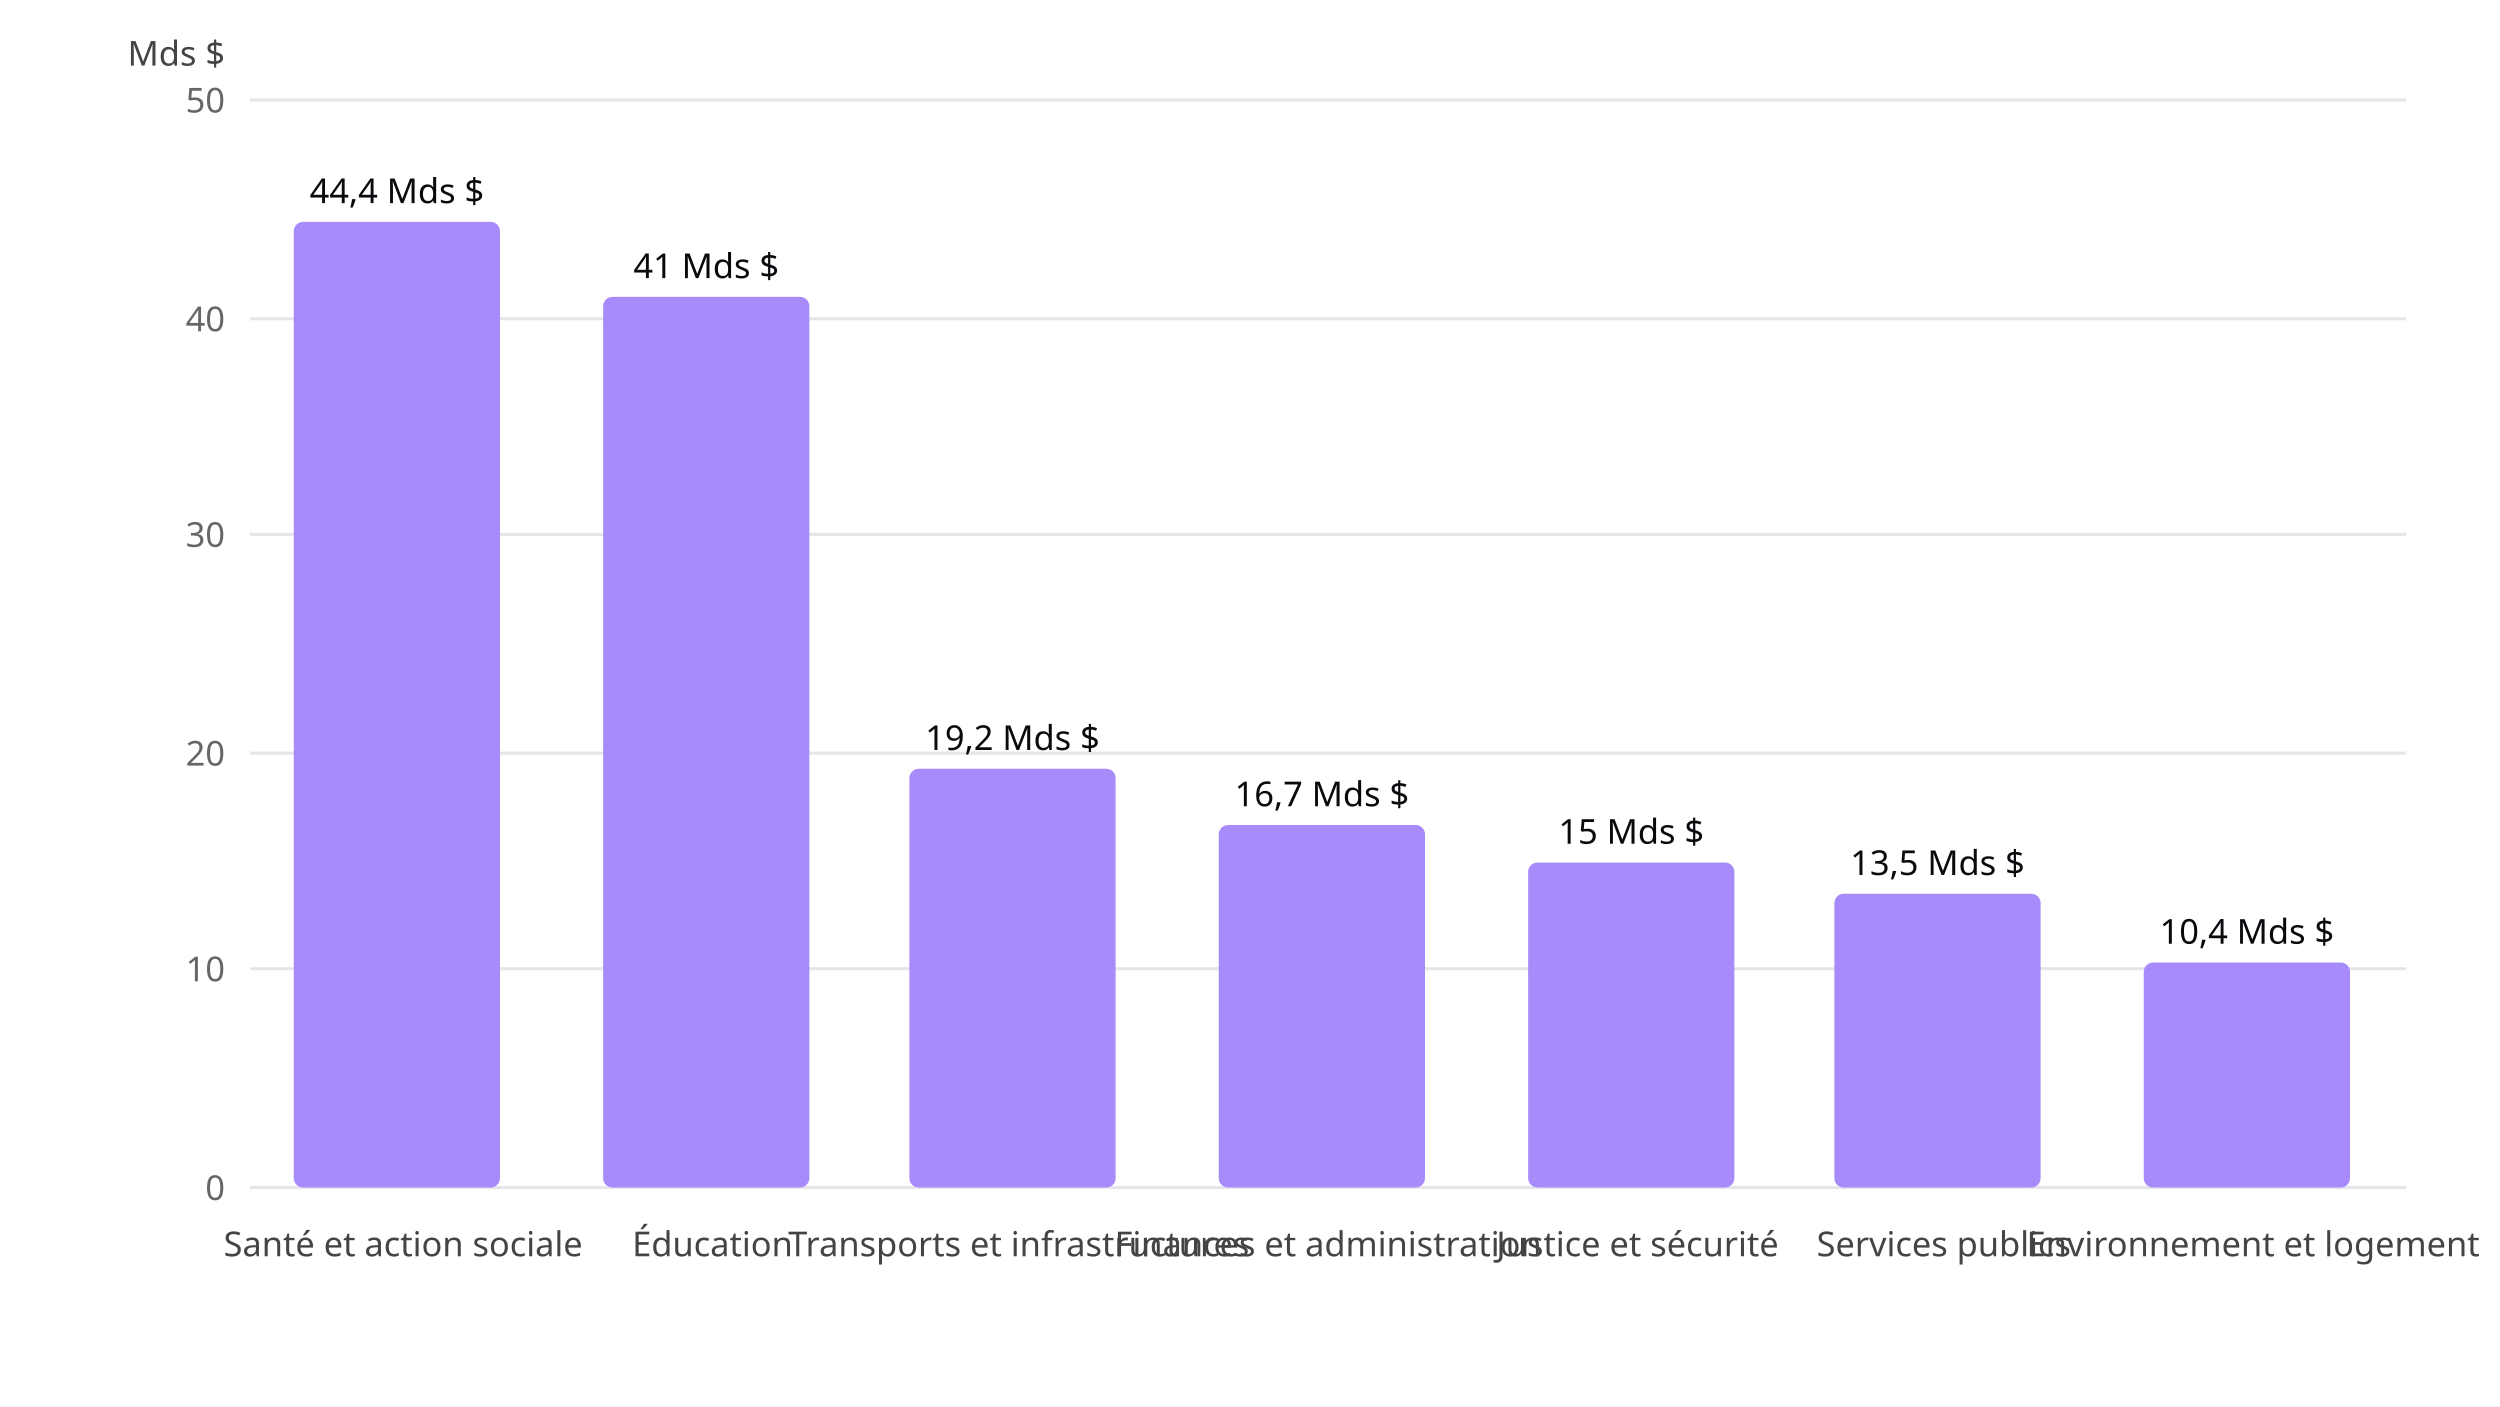
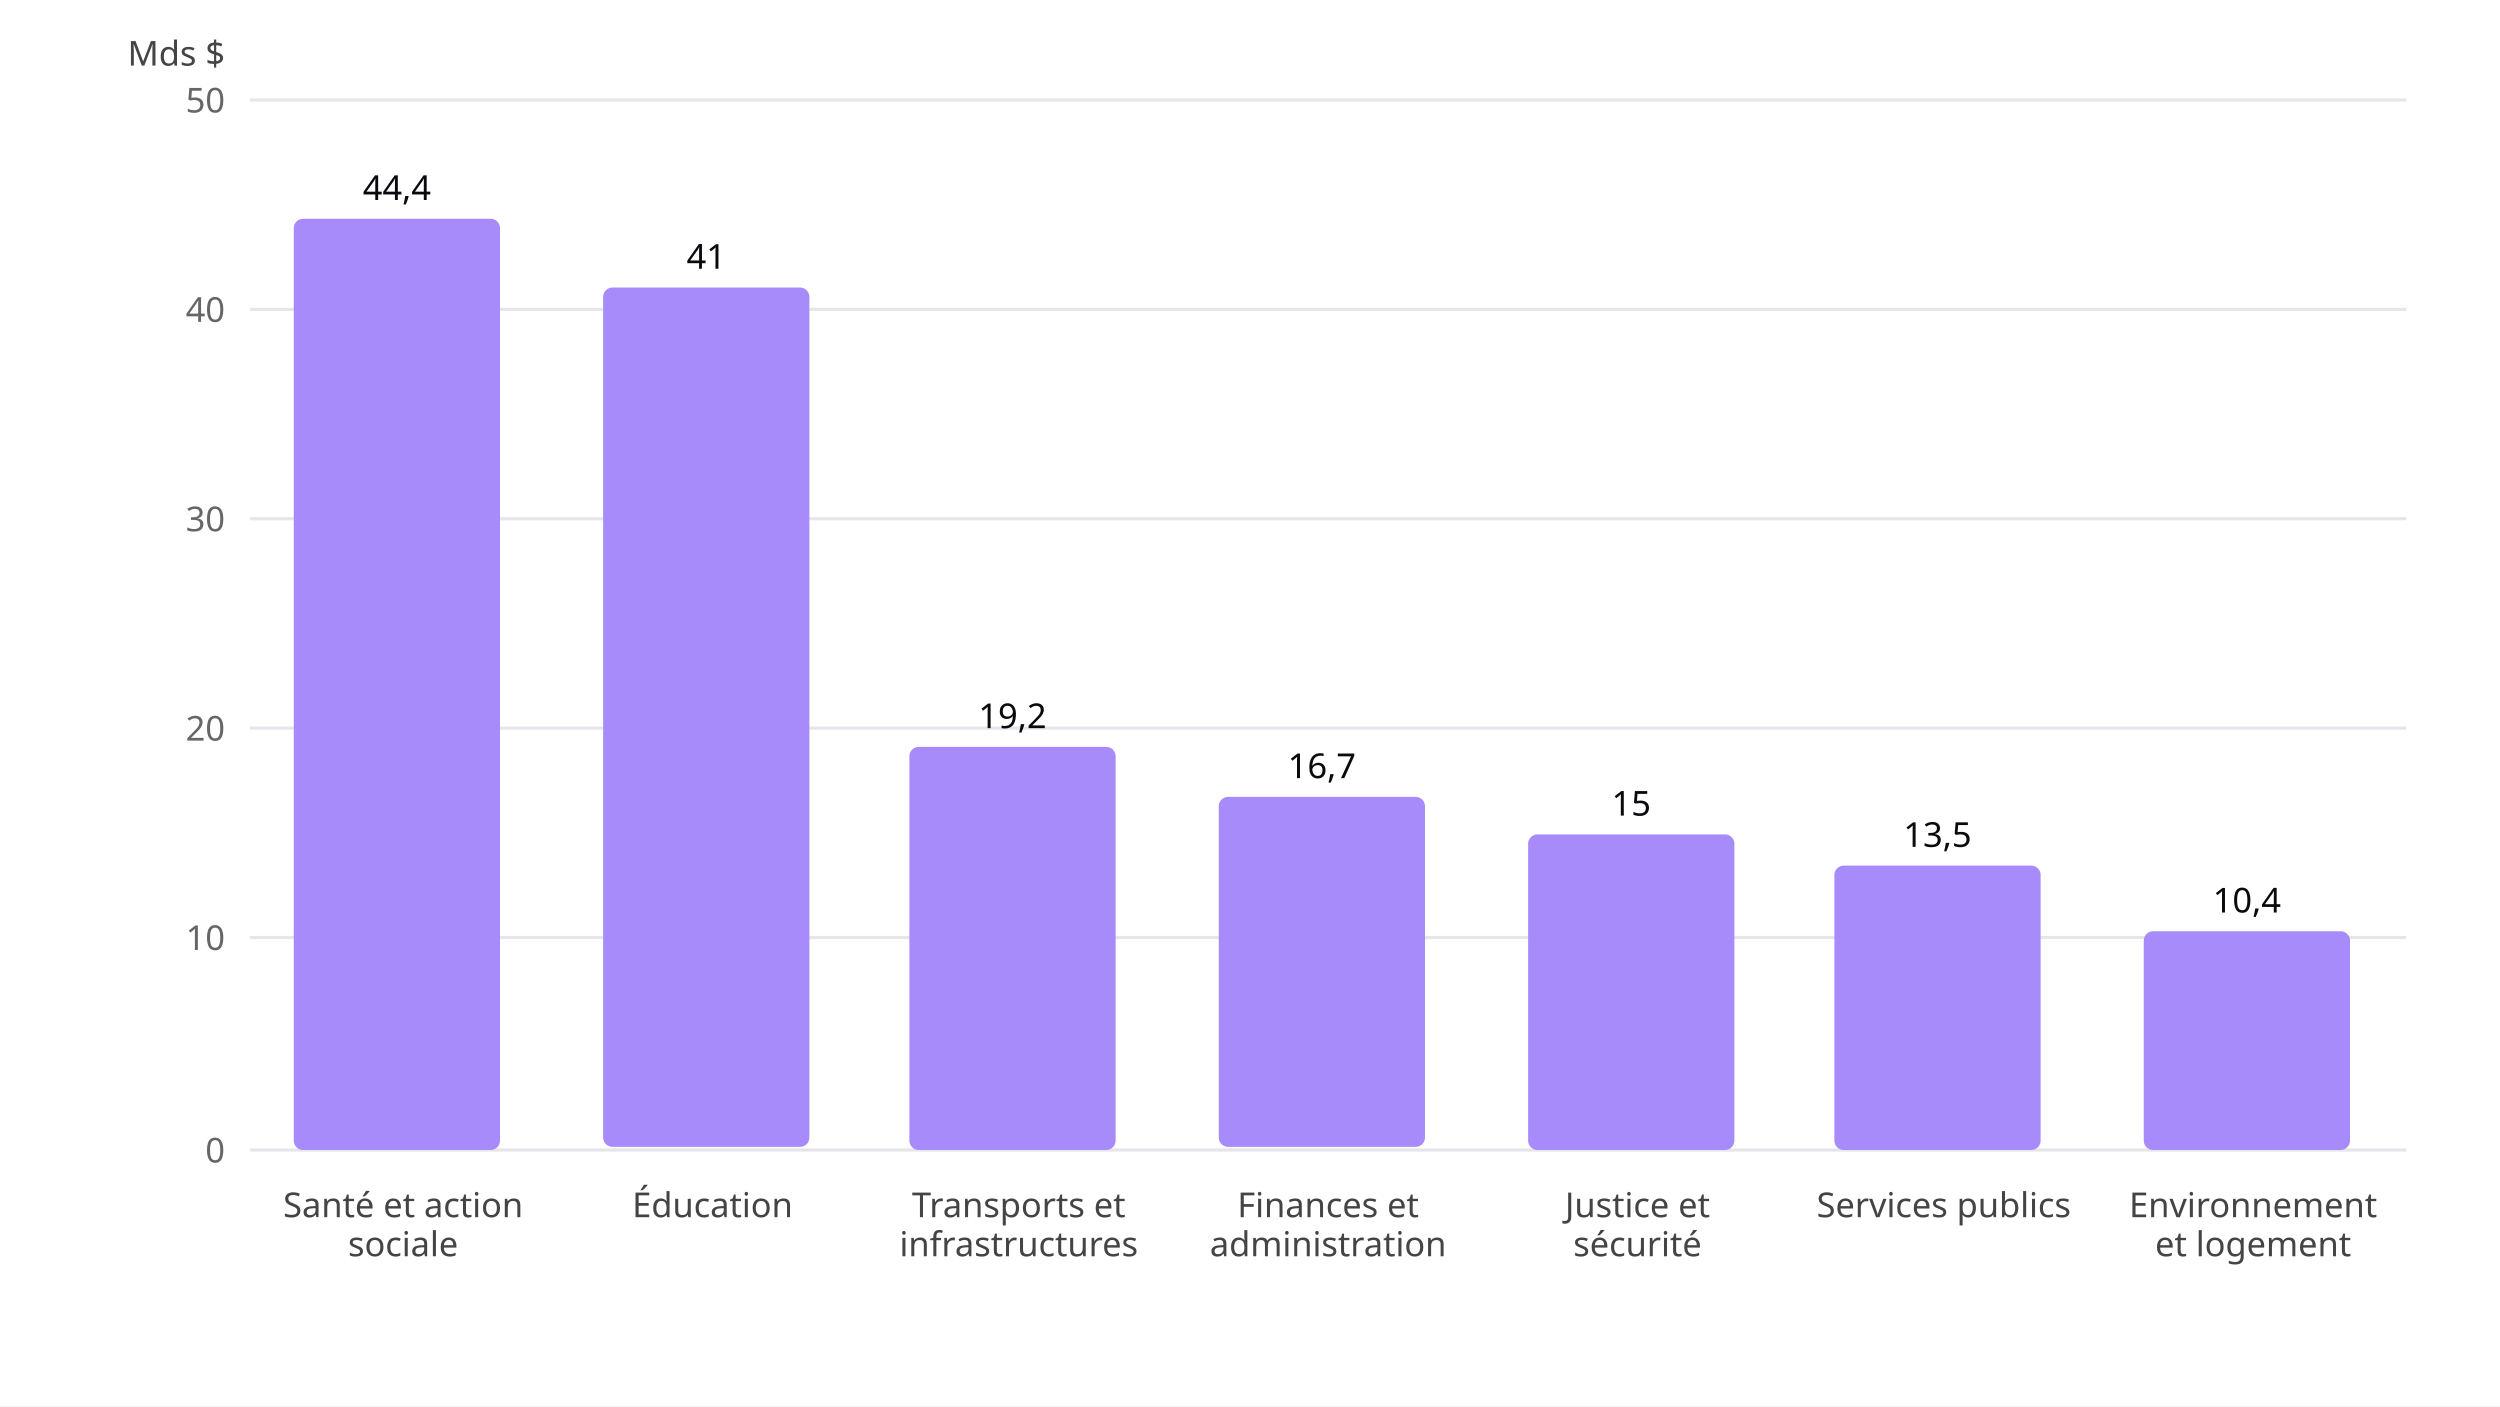
<svg xmlns="http://www.w3.org/2000/svg" viewBox="0 0 800 450" font-family="ui-sans-serif, system-ui">
  <rect width="800" height="450" fill="#ffffff" />
-   <line x1="80" y1="380" x2="770" y2="380" stroke="#e5e5ea" stroke-width="1" />
-   <text x="72" y="384" text-anchor="end" fill="#666" font-size="11" font-family="ui-monospace">0</text>
-   <line x1="80" y1="310" x2="770" y2="310" stroke="#e5e5ea" stroke-width="1" />
-   <text x="72" y="314" text-anchor="end" fill="#666" font-size="11" font-family="ui-monospace">10</text>
-   <line x1="80" y1="241" x2="770" y2="241" stroke="#e5e5ea" stroke-width="1" />
-   <text x="72" y="245" text-anchor="end" fill="#666" font-size="11" font-family="ui-monospace">20</text>
-   <line x1="80" y1="171" x2="770" y2="171" stroke="#e5e5ea" stroke-width="1" />
-   <text x="72" y="175" text-anchor="end" fill="#666" font-size="11" font-family="ui-monospace">30</text>
-   <line x1="80" y1="102" x2="770" y2="102" stroke="#e5e5ea" stroke-width="1" />
-   <text x="72" y="106" text-anchor="end" fill="#666" font-size="11" font-family="ui-monospace">40</text>
+   <line x1="80" y1="368" x2="770" y2="368" stroke="#e5e5ea" stroke-width="1" />
+   <text x="72" y="372" text-anchor="end" fill="#666" font-size="11" font-family="ui-monospace">0</text>
+   <line x1="80" y1="300" x2="770" y2="300" stroke="#e5e5ea" stroke-width="1" />
+   <text x="72" y="304" text-anchor="end" fill="#666" font-size="11" font-family="ui-monospace">10</text>
+   <line x1="80" y1="233" x2="770" y2="233" stroke="#e5e5ea" stroke-width="1" />
+   <text x="72" y="237" text-anchor="end" fill="#666" font-size="11" font-family="ui-monospace">20</text>
+   <line x1="80" y1="166" x2="770" y2="166" stroke="#e5e5ea" stroke-width="1" />
+   <text x="72" y="170" text-anchor="end" fill="#666" font-size="11" font-family="ui-monospace">30</text>
+   <line x1="80" y1="99" x2="770" y2="99" stroke="#e5e5ea" stroke-width="1" />
+   <text x="72" y="103" text-anchor="end" fill="#666" font-size="11" font-family="ui-monospace">40</text>
  <line x1="80" y1="32" x2="770" y2="32" stroke="#e5e5ea" stroke-width="1" />
  <text x="72" y="36" text-anchor="end" fill="#666" font-size="11" font-family="ui-monospace">50</text>
  <text x="72" y="21" text-anchor="end" fill="#444" font-size="11" font-family="ui-monospace">Mds $</text>
-   <rect x="94" y="71" width="66" height="309" fill="#a78bfa" rx="3" />
-   <text x="127" y="65" text-anchor="middle" fill="#0a0a0e" font-size="11" font-family="ui-monospace">44,4 Mds $</text>
-   <text x="129" y="402" text-anchor="middle" fill="#444" font-size="11">Santé et action sociale</text>
-   <rect x="193" y="95" width="66" height="285" fill="#a78bfa" rx="3" />
-   <text x="226" y="89" text-anchor="middle" fill="#0a0a0e" font-size="11" font-family="ui-monospace">41 Mds $</text>
-   <text x="228" y="402" text-anchor="middle" fill="#444" font-size="11">Éducation</text>
-   <rect x="291" y="246" width="66" height="134" fill="#a78bfa" rx="3" />
-   <text x="324" y="240" text-anchor="middle" fill="#0a0a0e" font-size="11" font-family="ui-monospace">19,2 Mds $</text>
-   <text x="326" y="402" text-anchor="middle" fill="#444" font-size="11">Transports et infrastructures</text>
-   <rect x="390" y="264" width="66" height="116" fill="#a78bfa" rx="3" />
-   <text x="423" y="258" text-anchor="middle" fill="#0a0a0e" font-size="11" font-family="ui-monospace">16,7 Mds $</text>
-   <text x="425" y="402" text-anchor="middle" fill="#444" font-size="11">Finances et administration</text>
-   <rect x="489" y="276" width="66" height="104" fill="#a78bfa" rx="3" />
-   <text x="522" y="270" text-anchor="middle" fill="#0a0a0e" font-size="11" font-family="ui-monospace">15 Mds $</text>
-   <text x="524" y="402" text-anchor="middle" fill="#444" font-size="11">Justice et sécurité</text>
-   <rect x="587" y="286" width="66" height="94" fill="#a78bfa" rx="3" />
-   <text x="620" y="280" text-anchor="middle" fill="#0a0a0e" font-size="11" font-family="ui-monospace">13,5 Mds $</text>
-   <text x="622" y="402" text-anchor="middle" fill="#444" font-size="11">Services publics</text>
-   <rect x="686" y="308" width="66" height="72" fill="#a78bfa" rx="3" />
-   <text x="719" y="302" text-anchor="middle" fill="#0a0a0e" font-size="11" font-family="ui-monospace">10,4 Mds $</text>
-   <text x="721" y="402" text-anchor="middle" fill="#444" font-size="11">Environnement et logement</text>
+   <rect x="94" y="70" width="66" height="298" fill="#a78bfa" rx="3" />
+   <text x="127" y="64" text-anchor="middle" fill="#0a0a0e" font-size="11" font-family="ui-monospace">44,4</text>
+   <text data-axe="x" x="129" y="389.5" text-anchor="middle" fill="#444" font-size="11">Santé et action</text>
+   <text data-axe="x" x="129" y="402" text-anchor="middle" fill="#444" font-size="11">sociale</text>
+   <rect x="193" y="92" width="66" height="275" fill="#a78bfa" rx="3" />
+   <text x="226" y="86" text-anchor="middle" fill="#0a0a0e" font-size="11" font-family="ui-monospace">41</text>
+   <text data-axe="x" x="228" y="389.5" text-anchor="middle" fill="#444" font-size="11">Éducation</text>
+   <rect x="291" y="239" width="66" height="129" fill="#a78bfa" rx="3" />
+   <text x="324" y="233" text-anchor="middle" fill="#0a0a0e" font-size="11" font-family="ui-monospace">19,2</text>
+   <text data-axe="x" x="326" y="389.5" text-anchor="middle" fill="#444" font-size="11">Transports et</text>
+   <text data-axe="x" x="326" y="402" text-anchor="middle" fill="#444" font-size="11">infrastructures</text>
+   <rect x="390" y="255" width="66" height="112" fill="#a78bfa" rx="3" />
+   <text x="423" y="249" text-anchor="middle" fill="#0a0a0e" font-size="11" font-family="ui-monospace">16,7</text>
+   <text data-axe="x" x="425" y="389.5" text-anchor="middle" fill="#444" font-size="11">Finances et</text>
+   <text data-axe="x" x="425" y="402" text-anchor="middle" fill="#444" font-size="11">administration</text>
+   <rect x="489" y="267" width="66" height="101" fill="#a78bfa" rx="3" />
+   <text x="522" y="261" text-anchor="middle" fill="#0a0a0e" font-size="11" font-family="ui-monospace">15</text>
+   <text data-axe="x" x="524" y="389.5" text-anchor="middle" fill="#444" font-size="11">Justice et</text>
+   <text data-axe="x" x="524" y="402" text-anchor="middle" fill="#444" font-size="11">sécurité</text>
+   <rect x="587" y="277" width="66" height="91" fill="#a78bfa" rx="3" />
+   <text x="620" y="271" text-anchor="middle" fill="#0a0a0e" font-size="11" font-family="ui-monospace">13,5</text>
+   <text data-axe="x" x="622" y="389.5" text-anchor="middle" fill="#444" font-size="11">Services publics</text>
+   <rect x="686" y="298" width="66" height="70" fill="#a78bfa" rx="3" />
+   <text x="719" y="292" text-anchor="middle" fill="#0a0a0e" font-size="11" font-family="ui-monospace">10,4</text>
+   <text data-axe="x" x="721" y="389.5" text-anchor="middle" fill="#444" font-size="11">Environnement</text>
+   <text data-axe="x" x="721" y="402" text-anchor="middle" fill="#444" font-size="11">et logement</text>
</svg>
